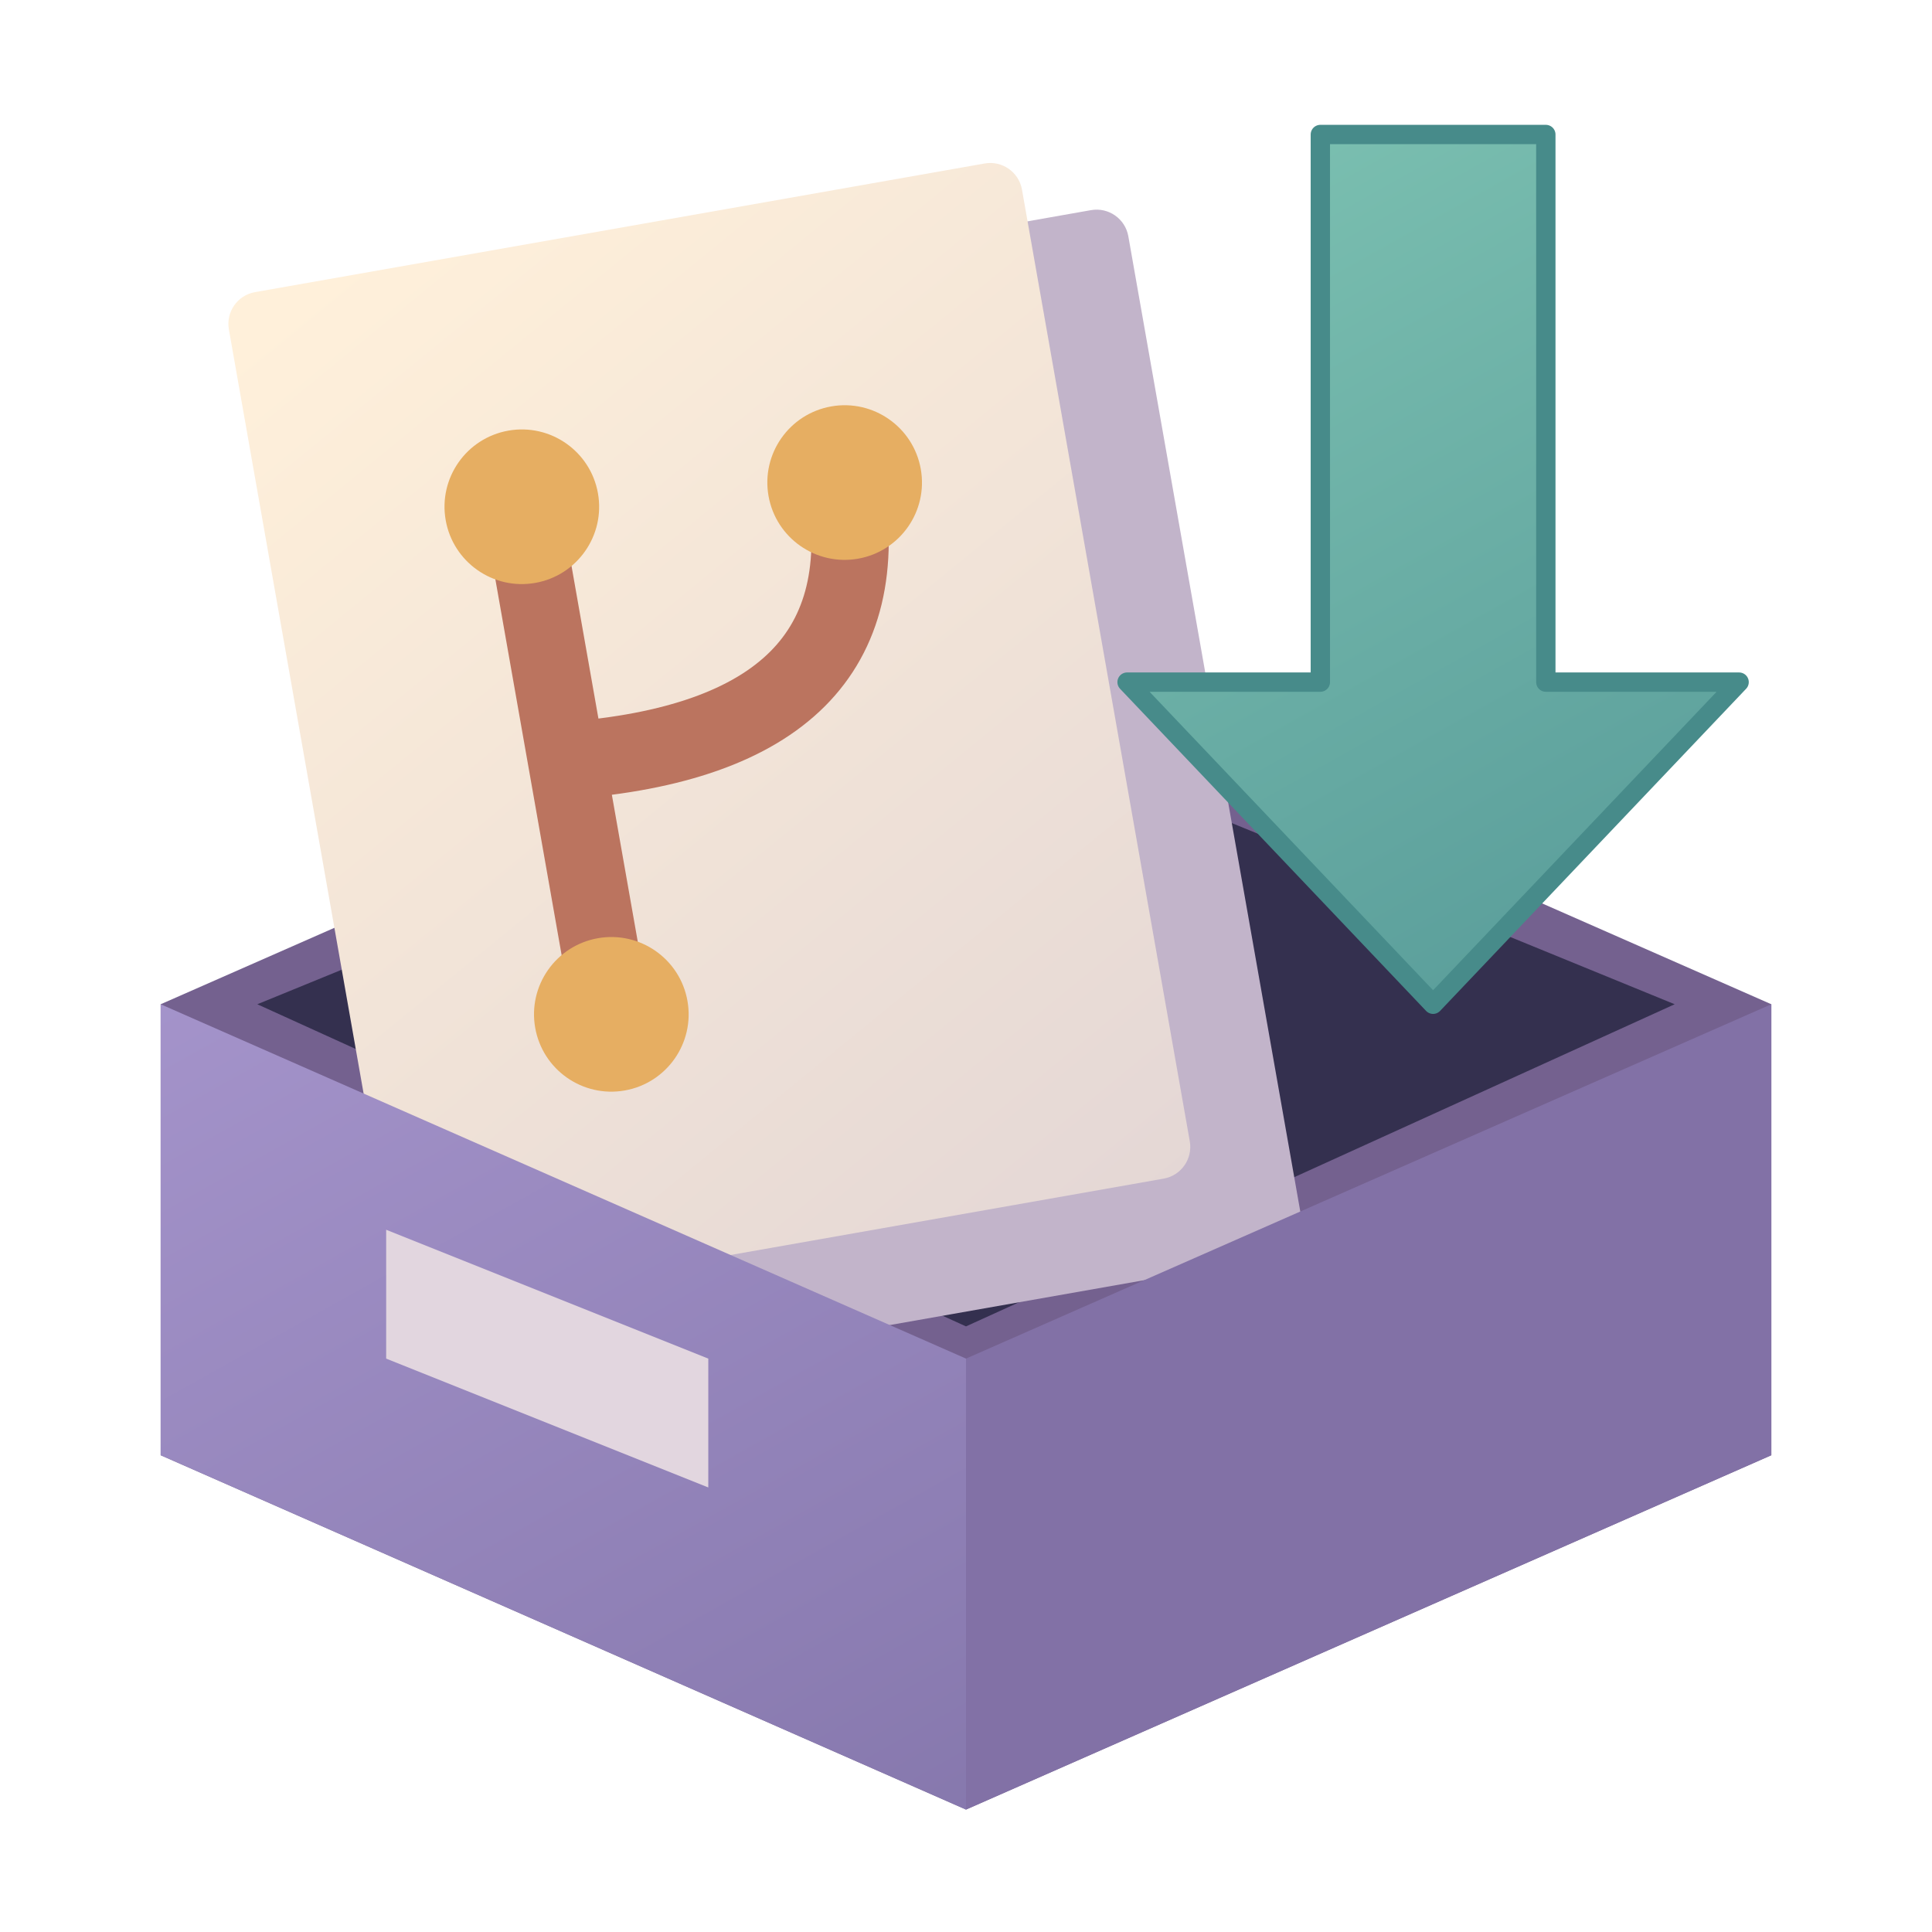
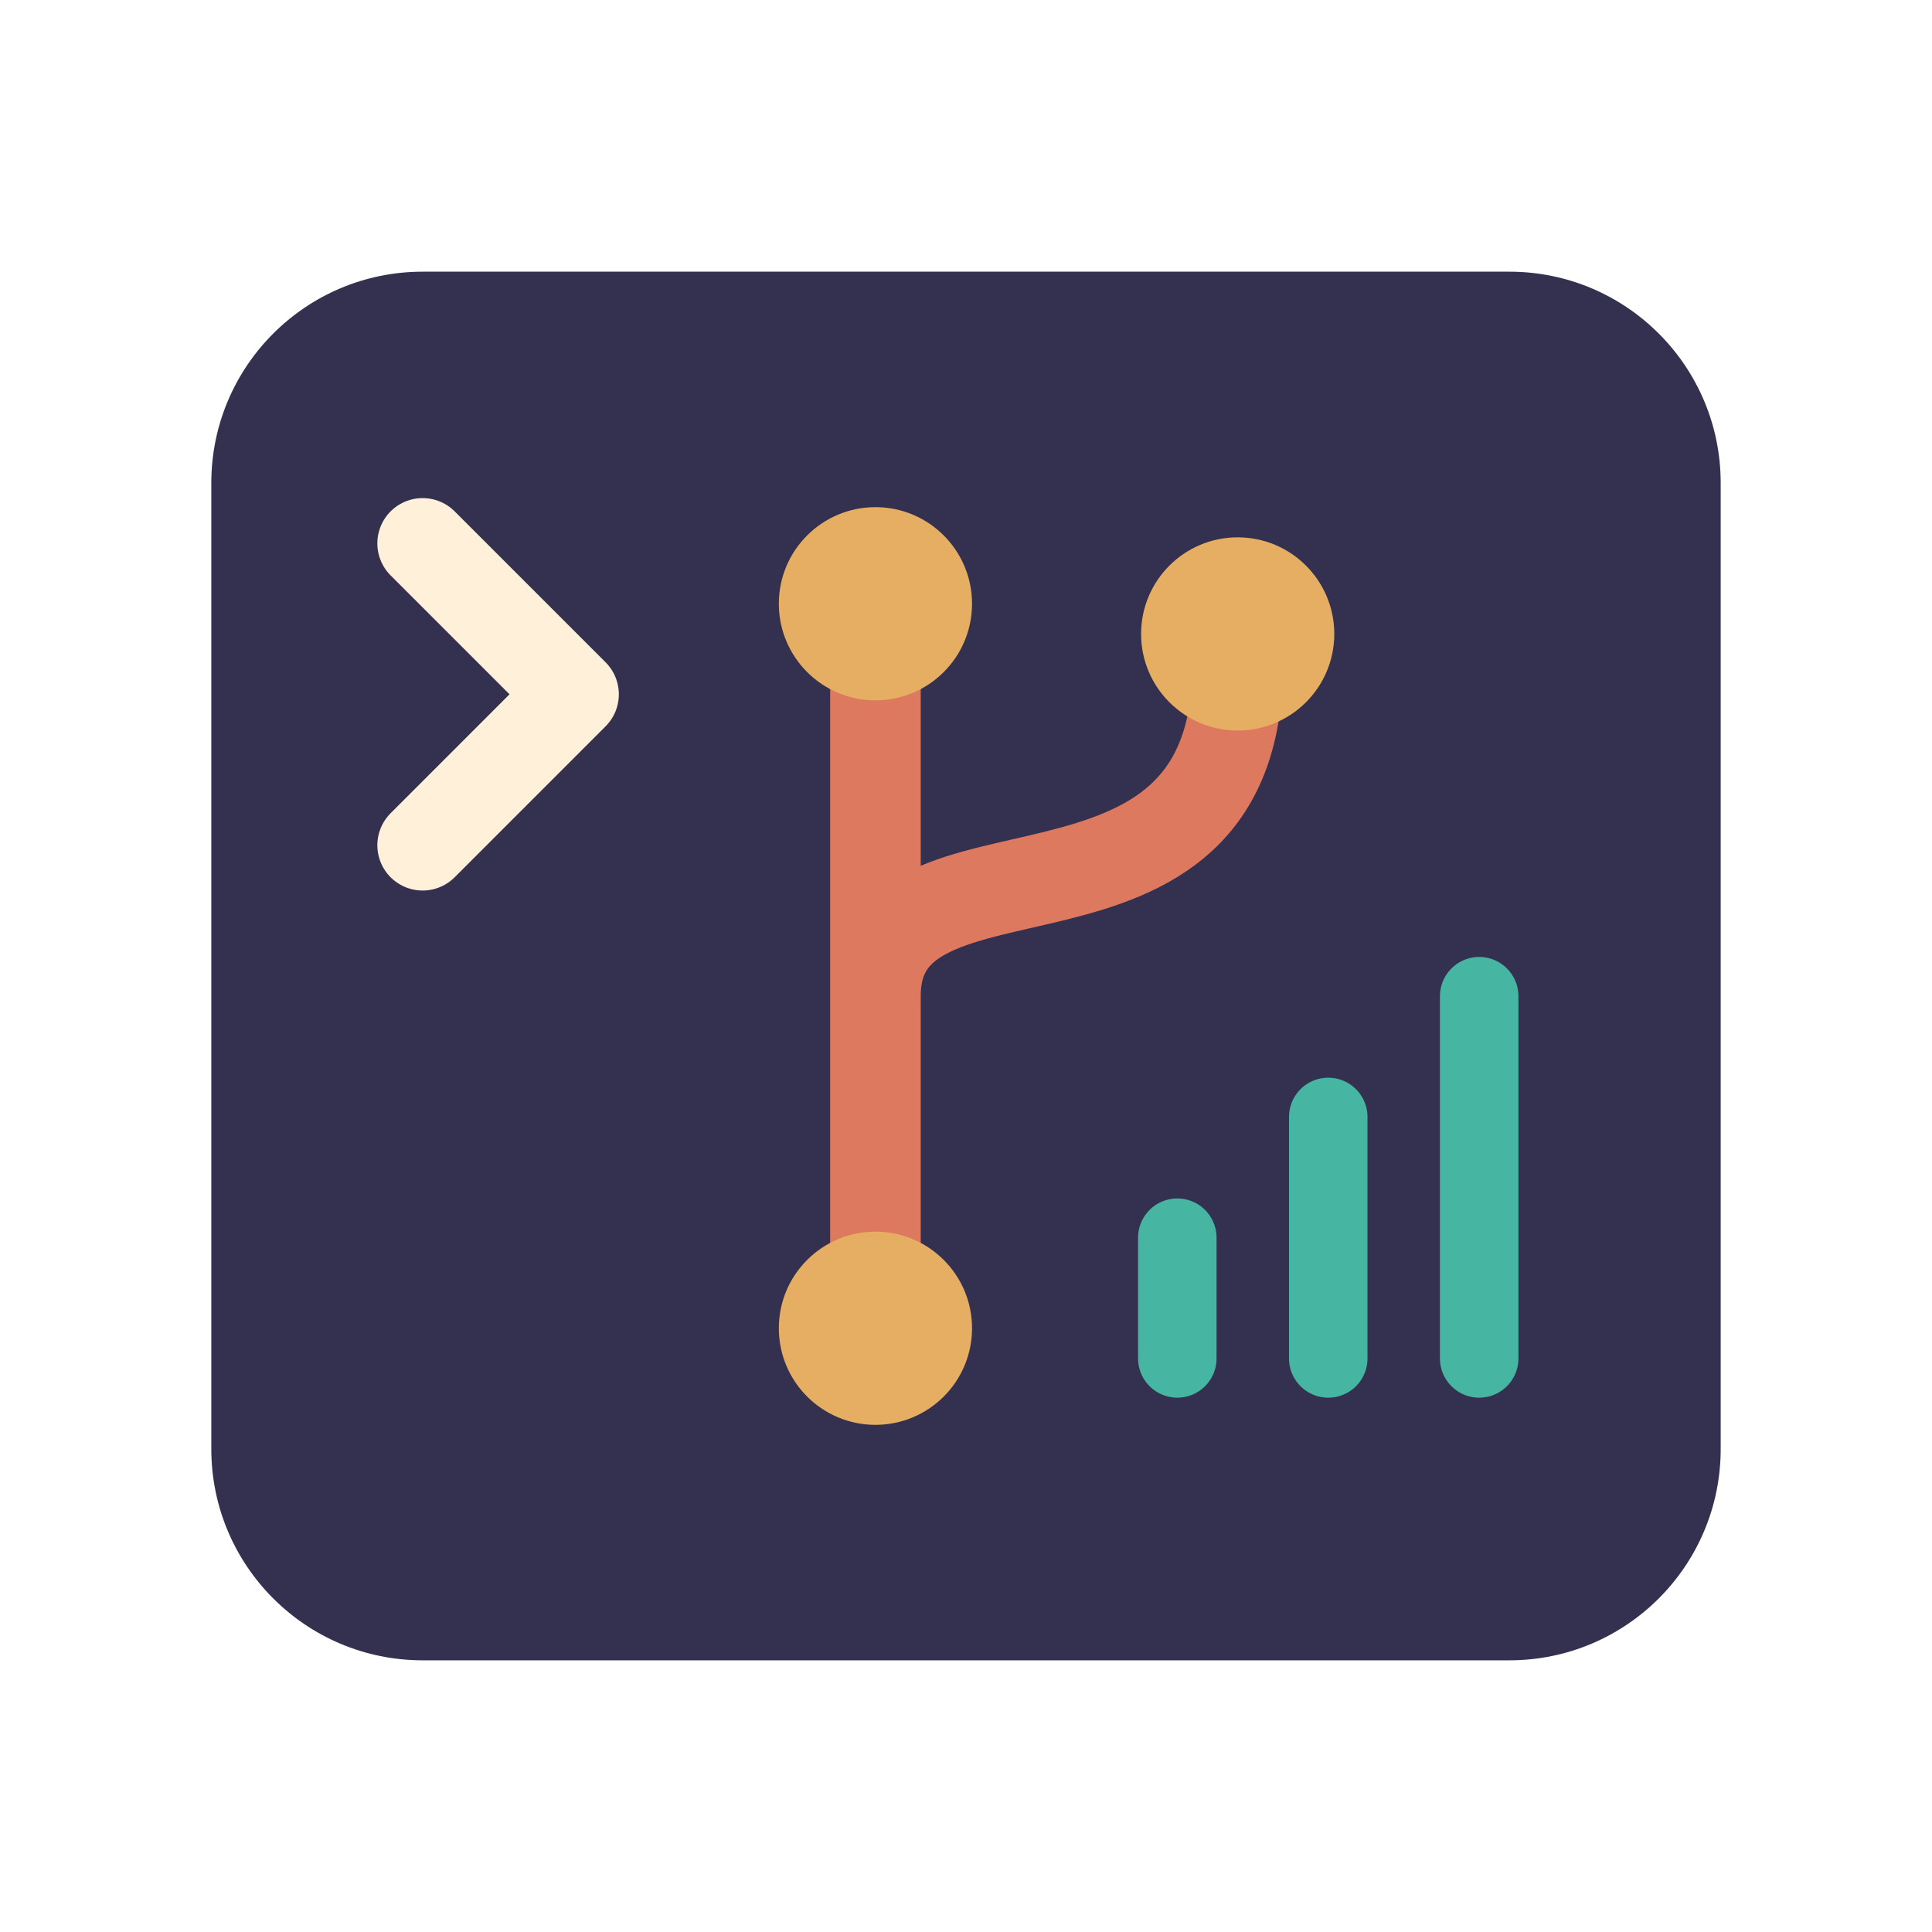
<svg xmlns="http://www.w3.org/2000/svg" width="64" height="64" viewBox="0 0 64 64">
-   <g id="frameless-artwork" transform="translate(-2.147106 -1.947025) scale(1.067097)">
-     <defs>
-       <linearGradient id="enamel" x1="0" y1="0" x2=".6" y2="1">
-         <stop stop-color="#f4c8d7" />
-         <stop offset=".4" stop-color="#e88bb6" />
-         <stop offset="1" stop-color="#b94e87" />
-       </linearGradient>
-       <linearGradient id="ink" x1="0" y1="0" x2="1" y2="1">
-         <stop stop-color="#f4c8d7" />
-         <stop offset=".6" stop-color="#e56ea1" />
-         <stop offset="1" stop-color="#b39bd9" />
-       </linearGradient>
-       <linearGradient id="gem" x1="0" y1="0" x2="1" y2="1">
-         <stop stop-color="#d9c3f2" />
-         <stop offset=".5" stop-color="#9272ba" />
-         <stop offset="1" stop-color="#71385f" />
-       </linearGradient>
-     </defs>
-     <g stroke-linecap="round" stroke-linejoin="round" />
-     <defs>
-       <linearGradient id="s-paper" gradientUnits="userSpaceOnUse" x1="15" y1="8" x2="43" y2="58">
-         <stop stop-color="#fff0da" />
-         <stop offset="1" stop-color="#d7cbd3" />
-       </linearGradient>
-       <linearGradient id="s-jade" gradientUnits="userSpaceOnUse" x1="15" y1="8" x2="43" y2="58">
-         <stop stop-color="#88cdb9" />
-         <stop offset="1" stop-color="#44878c" />
-       </linearGradient>
-       <linearGradient id="s-blue" gradientUnits="userSpaceOnUse" x1="15" y1="8" x2="43" y2="58">
-         <stop stop-color="#9ab8d8" />
-         <stop offset="1" stop-color="#5d74a5" />
-       </linearGradient>
-       <linearGradient id="s-violet" gradientUnits="userSpaceOnUse" x1="15" y1="8" x2="43" y2="58">
-         <stop stop-color="#b3a1d9" />
-         <stop offset="1" stop-color="#8274a9" />
-       </linearGradient>
-       <linearGradient id="s-rose" gradientUnits="userSpaceOnUse" x1="15" y1="8" x2="43" y2="58">
-         <stop stop-color="#eca2bc" />
-         <stop offset="1" stop-color="#b66696" />
-       </linearGradient>
-       <linearGradient id="s-copper" gradientUnits="userSpaceOnUse" x1="15" y1="8" x2="43" y2="58">
-         <stop stop-color="#f0c582" />
-         <stop offset="1" stop-color="#d59965" />
-       </linearGradient>
-       <linearGradient id="s-steel" gradientUnits="userSpaceOnUse" x1="15" y1="8" x2="43" y2="58">
-         <stop stop-color="#cbd9d9" />
-         <stop offset="1" stop-color="#8298b0" />
-       </linearGradient>
-       <linearGradient id="s-coral" gradientUnits="userSpaceOnUse" x1="15" y1="8" x2="43" y2="58">
-         <stop stop-color="#ef9b83" />
-         <stop offset="1" stop-color="#cc697c" />
-       </linearGradient>
-       <linearGradient id="screen-glass" gradientUnits="userSpaceOnUse" x1="32" y1="10" x2="32" y2="45">
-         <stop stop-color="#42516c" />
-         <stop offset="1" stop-color="#29283e" />
-       </linearGradient>
-       <linearGradient id="rubber-handle" gradientUnits="userSpaceOnUse" x1="32" y1="8" x2="32" y2="24">
-         <stop stop-color="#ee9c91" />
-         <stop offset=".45" stop-color="#e87f8d" />
-         <stop offset="1" stop-color="#b85c7b" />
-       </linearGradient>
-     </defs>
-     <g data-material="authored" stroke-linecap="round" stroke-linejoin="round">
-       <path d="M7 33 32 22 57 33V47L32 58 7 47Z" fill="#74618f" />
-       <path d="M10 33 32 24 54 33 32 43Z" fill="#34304f" />
-       <g transform="rotate(-10 28 27)">
-         <rect x="15" y="10" width="25" height="33" rx="1" fill="#c2b4ca" />
-         <rect x="12" y="8" width="25" height="32" rx="1" fill="url(#s-paper)" />
-         <path d="M20 16V32M20 24Q30 25 30 17" fill="none" stroke="#bb745f" stroke-width="2.4" />
-         <circle cx="20" cy="16" r="2.4" fill="#e6ae62" />
-         <circle cx="20" cy="32" r="2.4" fill="#e6ae62" />
-         <circle cx="30" cy="17" r="2.4" fill="#e6ae62" />
-       </g>
-       <path d="M43 6H50V23H56L46.5 33 37 23H43Z" fill="url(#s-jade)" stroke="#478b8a" stroke-width="0.6" />
-       <path d="M7 33 32 44V58L7 47Z" fill="url(#s-violet)" />
-       <path d="M32 44 57 33V47L32 58Z" fill="#8271a6" />
-       <path d="M14 40 24 44V48L14 44Z" fill="#e2d6df" />
+   <g data-material="authored" stroke-linecap="round" stroke-linejoin="round">
+     <rect x="7" y="9" width="50" height="46" rx="7" fill="#34304f" />
+     <path d="m14 18 5 5-5 5" fill="none" stroke="#fff0da" stroke-width="3" />
+     <path d="M29 21V44M29 33C29 27 41 32 41 22" fill="none" stroke="#dd795f" stroke-width="3" />
+     <g fill="#e6ae62">
+       <circle cx="29" cy="20" r="3.2" />
+       <circle cx="29" cy="44" r="3.2" />
+       <circle cx="41" cy="21" r="3.2" />
    </g>
+     <path d="M39 45v-4M44 45v-8M49 45V33" fill="none" stroke="#46b6a2" stroke-width="2.6" />
  </g>
</svg>
